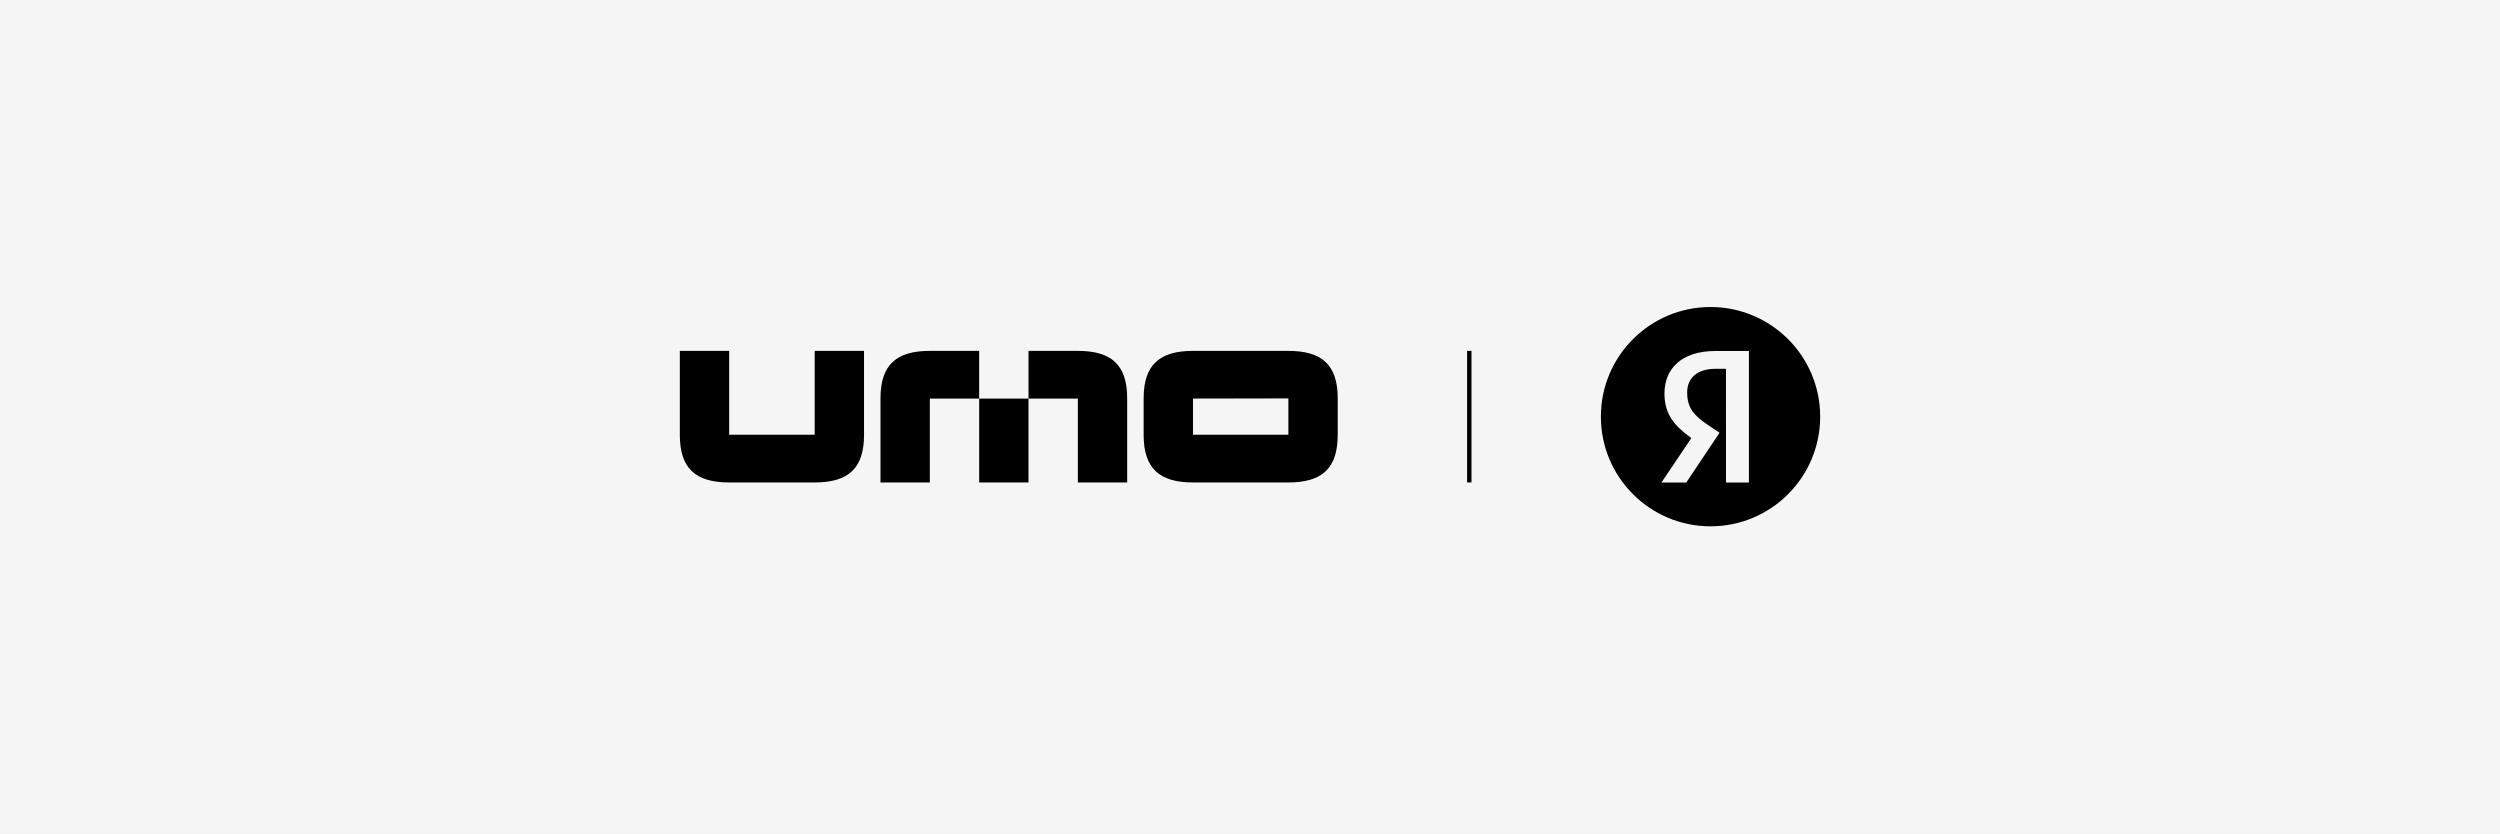
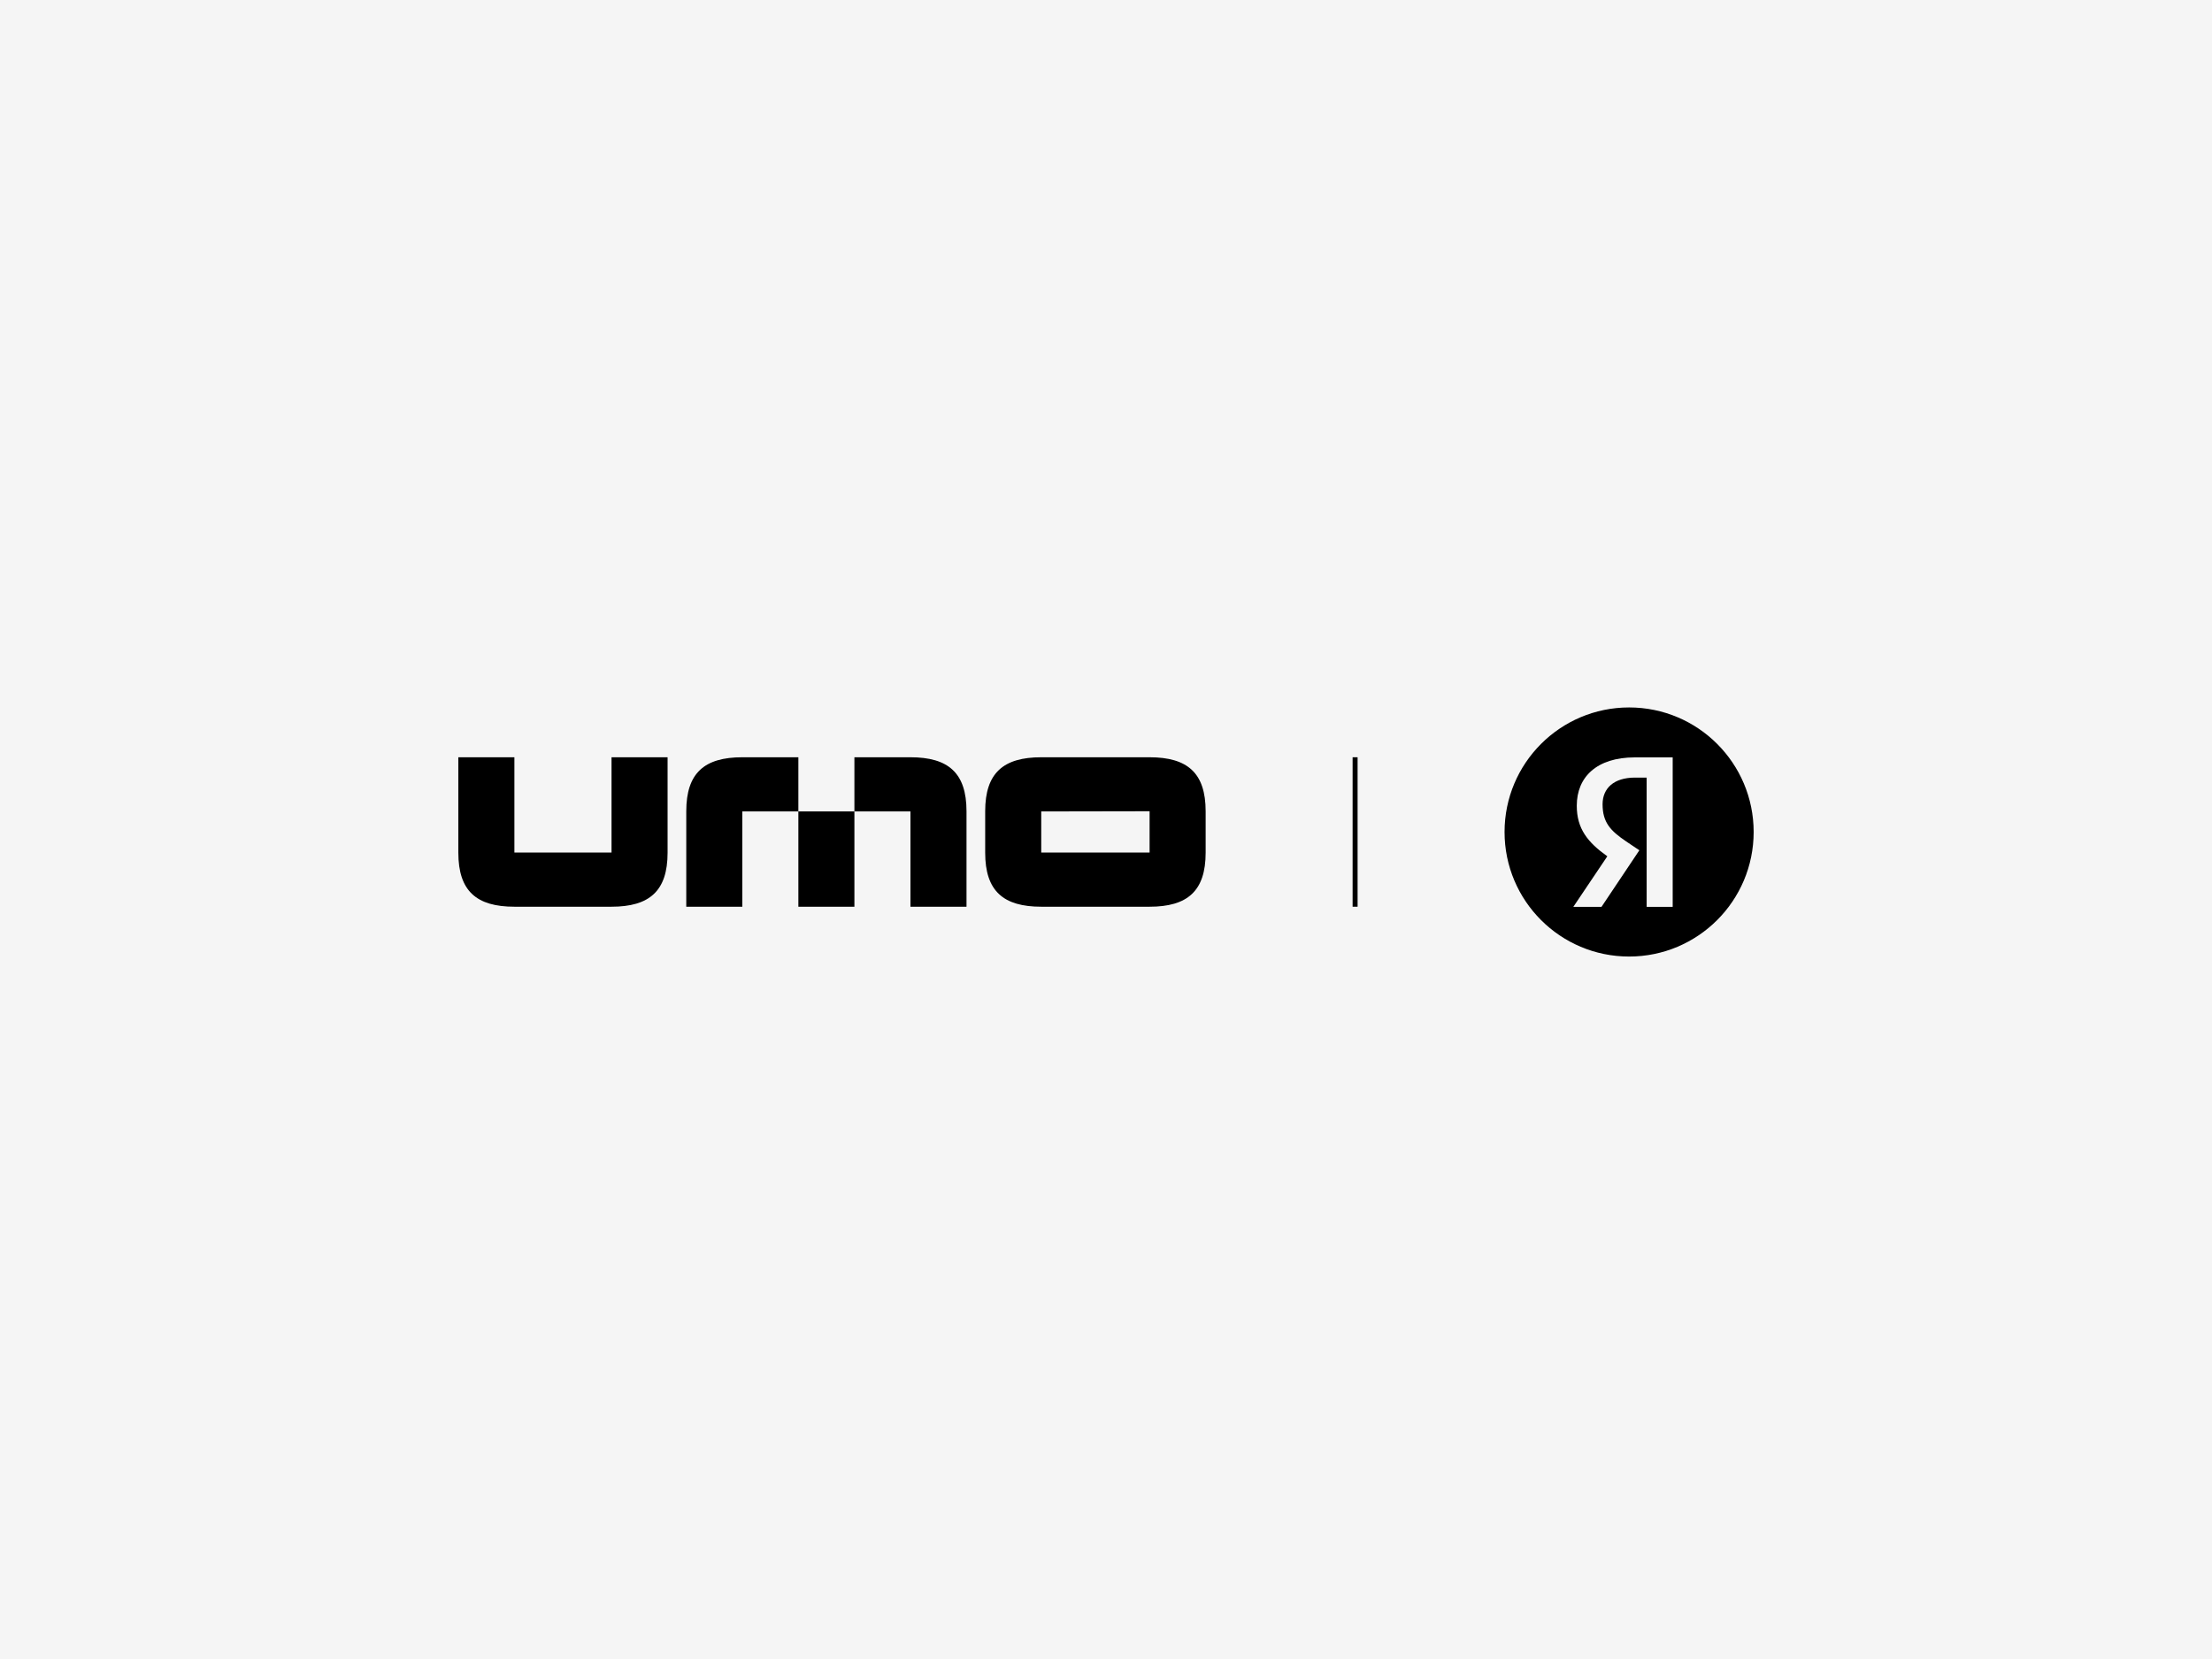
- <svg xmlns="http://www.w3.org/2000/svg" width="912" height="304" viewBox="0 328 912 304" fill="none">
-   <g>
-     <g>
-       <g>
-         <g clip-path="url(#clip0_4810_2)">
-           <g>
-             <rect width="912" height="304" transform="translate(0 328)" fill="#F5F5F5" />
-             <g>
-               <g>
-                 <path d="M357.2 473.4H339.199V504H321.2V473.337C321.2 461.022 327.048 456 339.199 456H357.2V473.4ZM393.199 456C405.347 456 411.2 461.015 411.2 473.337V504H393.199V473.4H375.2V504H357.2V473.4H375.2V456H393.199Z" fill="black" />
-                 <path d="M297.2 486.6H266V456H248V486.663C248 498.985 253.86 504 266.015 504H297.183C309.347 504 315.2 498.978 315.2 486.663V456H297.2V486.6Z" fill="black" />
-                 <path fill-rule="evenodd" clip-rule="evenodd" d="M469.987 456C482.142 456 488 461.015 488 473.337V486.663C488 498.978 482.149 504 469.987 504H435.215C423.058 504 417.2 498.985 417.2 486.663V473.337C417.2 461.022 423.058 456 435.215 456H469.987ZM435.2 486.6H470V473.337L435.2 473.4V486.6Z" fill="black" />
+ <svg xmlns="http://www.w3.org/2000/svg" width="444" height="333" viewBox="120 0 444 333" fill="none">
+   <rect width="684" height="333" fill="#F5F5F5" />
+   <g id="UMO Brand Guide Web App">
+     <path d="M-124 -1467C-124 -1468.11 -123.105 -1469 -122 -1469H9874C9875.1 -1469 9876 -1468.1 9876 -1467V26743C9876 26744.1 9875.1 26745 9874 26745H-122C-123.105 26745 -124 26744.1 -124 26743V-1467Z" fill="#CCCCCC" />
+     <path d="M-122 -1469V-1468H9874V-1469V-1470H-122V-1469ZM9876 -1467H9875V26743H9876H9877V-1467H9876ZM9874 26745V26744H-122V26745V26746H9874V26745ZM-124 26743H-123V-1467H-124H-125V26743H-124ZM-122 26745V26744C-122.552 26744 -123 26743.6 -123 26743H-124H-125C-125 26744.7 -123.657 26746 -122 26746V26745ZM9876 26743H9875C9875 26743.6 9874.55 26744 9874 26744V26745V26746C9875.66 26746 9877 26744.7 9877 26743H9876ZM9874 -1469V-1468C9874.55 -1468 9875 -1467.55 9875 -1467H9876H9877C9877 -1468.66 9875.66 -1470 9874 -1470V-1469ZM-122 -1469V-1470C-123.657 -1470 -125 -1468.66 -125 -1467H-124H-123C-123 -1467.55 -122.553 -1468 -122 -1468V-1469Z" fill="black" fill-opacity="0.1" />
+     <g id="Brand Guide Desktop" clip-path="url(#clip0_4810_2)">
+       <rect width="1440" height="381" transform="translate(-24 -24)" fill="white" />
+       <g id="Body">
+         <g id="Block">
+           <g id="Body_2">
+             <g id="Frame 53">
+               <rect width="684" height="333" fill="#F5F5F5" />
+               <g id="Frame 67">
+                 <g id="UMO">
+                   <path d="M280.25 162.875H269V182H257.75V162.836C257.75 155.139 261.405 152 269 152H280.25V162.875ZM302.749 152C310.342 152 314 155.134 314 162.836V182H302.749V162.875H291.5V182H280.25V162.875H291.5V152H302.749Z" fill="black" />
+                   <path d="M242.75 171.125H223.25V152H212V171.164C212 178.866 215.663 182 223.259 182H242.739C250.342 182 254 178.861 254 171.164V152H242.75V171.125Z" fill="black" />
+                   <path fill-rule="evenodd" clip-rule="evenodd" d="M350.742 152C358.339 152 362 155.134 362 162.836V171.164C362 178.861 358.343 182 350.742 182H329.009C321.411 182 317.75 178.866 317.75 171.164V162.836C317.75 155.139 321.411 152 329.009 152H350.742ZM329 171.125H350.75V162.836L329 162.875V171.125Z" fill="black" />
+                 </g>
+                 <path id="Rectangle 24" d="M392 152V182" stroke="black" />
+                 <path id="Y" fill-rule="evenodd" clip-rule="evenodd" d="M447 142C460.807 142 472 153.193 472 167C472 180.807 460.807 192 447 192C433.193 192 422 180.807 422 167C422 153.193 433.193 142 447 142ZM448.149 152.025C440.511 152.025 436.495 155.952 436.495 161.736C436.495 166.355 438.696 169.074 442.625 171.879L435.805 182.024H441.46L449.056 170.671L446.423 168.902C443.229 166.744 441.675 165.059 441.675 161.433C441.675 158.239 443.919 156.081 448.192 156.081H450.522L450.524 182.024H455.748V152.025H448.149Z" fill="black" />
              </g>
-               <path d="M536 456V504" stroke="black" stroke-width="1.6" />
-               <path fill-rule="evenodd" clip-rule="evenodd" d="M624 440C646.091 440 664 457.909 664 480C664 502.091 646.091 520 624 520C601.909 520 584 502.091 584 480C584 457.909 601.909 440 624 440ZM625.839 456.04C613.617 456.04 607.192 462.323 607.192 471.577C607.192 478.968 610.714 483.318 617.001 487.806L606.088 504.039H615.137L627.29 485.873L623.077 483.044C617.967 479.591 615.481 476.894 615.48 471.093C615.48 465.983 619.071 462.53 625.908 462.53H629.635L629.639 504.039H637.996V456.04H625.839Z" fill="black" />
            </g>
          </g>
        </g>
      </g>
    </g>
  </g>
  <defs>
-     <clipPath>
-       <rect width="912" height="696" fill="white" />
-     </clipPath>
-     <clipPath>
-       <rect x="248" y="128" width="240" height="48" fill="white" />
+     <clipPath id="clip0_4810_2">
+       <rect width="1440" height="381" fill="white" transform="translate(-24 -24)" />
    </clipPath>
  </defs>
</svg>
